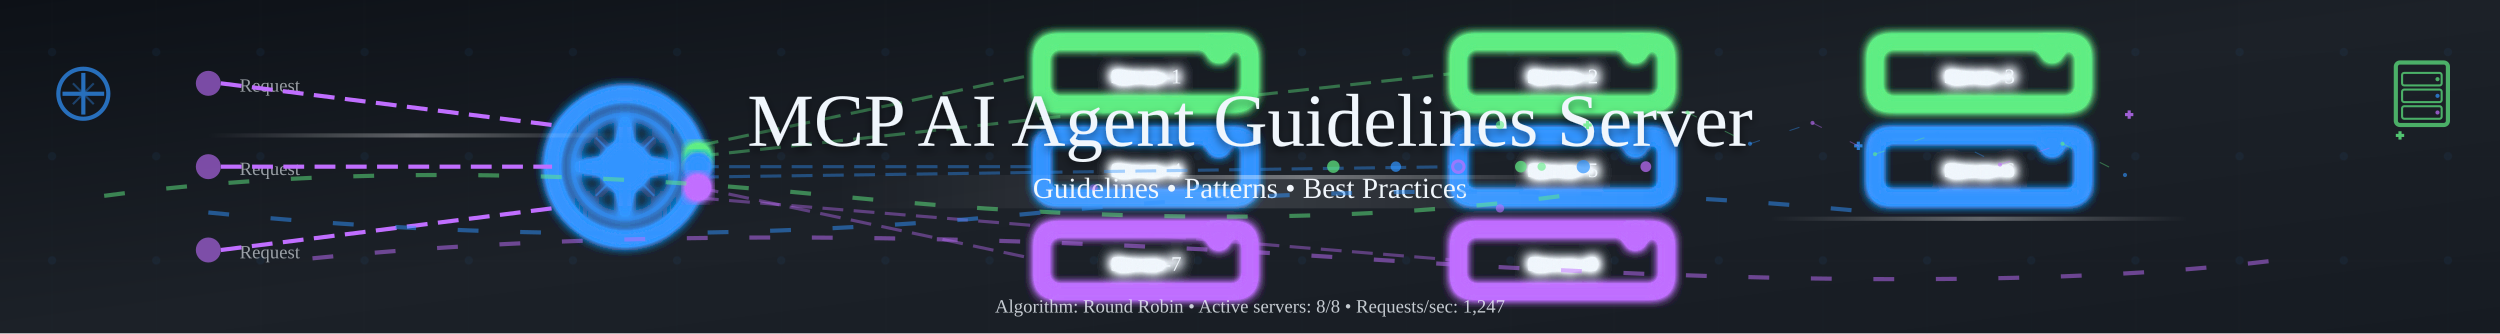
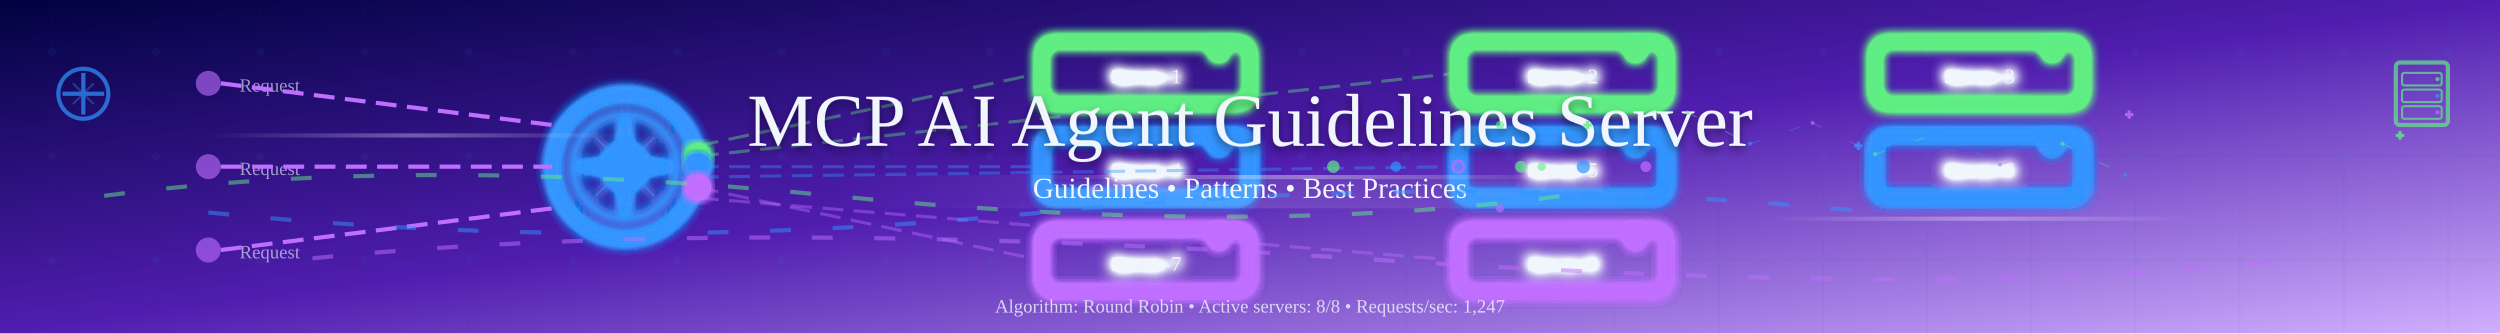
<svg xmlns="http://www.w3.org/2000/svg" width="1200" height="160" viewBox="0 0 1200 160" role="img" aria-label="Load Balancer Distribution">
  <defs>
    <linearGradient id="bgLBGrad" x1="0%" y1="0%" x2="100%" y2="100%">
-       <stop offset="0%" style="stop-color:#0d1117;stop-opacity:1">
-         <animate attributeName="stop-color" values="#0d1117;#161b22;#0d1117" dur="4.5s" repeatCount="indefinite" />
+       <stop offset="0%" style="stop-color:#000240;stop-opacity:1">
+         <animate attributeName="stop-color" values="#000240;#501DAF;#000240" dur="4.5s" repeatCount="indefinite" />
      </stop>
-       <stop offset="50%" style="stop-color:#1c2128;stop-opacity:1" />
-       <stop offset="100%" style="stop-color:#161b22;stop-opacity:1">
-         <animate attributeName="stop-color" values="#161b22;#0d1117;#161b22" dur="4.5s" repeatCount="indefinite" />
+       <stop offset="50%" style="stop-color:#501DAF;stop-opacity:1" />
+       <stop offset="100%" style="stop-color:#D0B0FF;stop-opacity:1">
+         <animate attributeName="stop-color" values="#000240;#501DAF;#000240" dur="4.5s" repeatCount="indefinite" />
      </stop>
    </linearGradient>
    <radialGradient id="lbGlow" cx="50%" cy="50%" r="50%">
      <stop offset="0%" style="stop-color:#3094FF;stop-opacity:1" />
      <stop offset="50%" style="stop-color:#5FED83;stop-opacity:0.6" />
      <stop offset="100%" style="stop-color:#C06EFF;stop-opacity:0" />
    </radialGradient>
    <filter id="glow" x="-50%" y="-50%" width="200%" height="200%">
      <feGaussianBlur stdDeviation="3" result="blur" />
      <feColorMatrix in="blur" type="matrix" values="1 0 0 0 0  0 1 0 0 0  0 0 1 0 0  0 0 0 8 0" result="glow" />
      <feMerge>
        <feMergeNode in="glow" />
        <feMergeNode in="SourceGraphic" />
      </feMerge>
    </filter>
    <filter id="dropShadow" x="-50%" y="-50%" width="200%" height="200%">
      <feGaussianBlur in="SourceAlpha" stdDeviation="2" />
      <feOffset dx="0" dy="2" result="offsetblur" />
      <feFlood flood-color="#000000" flood-opacity="0.5" />
      <feComposite in2="offsetblur" operator="in" />
      <feMerge>
        <feMergeNode />
        <feMergeNode in="SourceGraphic" />
      </feMerge>
    </filter>
    <linearGradient id="shine14" x1="0%" y1="0%" x2="100%" y2="0%">
      <stop offset="0%" style="stop-color:#ffffff;stop-opacity:0" />
      <stop offset="50%" style="stop-color:#ffffff;stop-opacity:0.8" />
      <stop offset="100%" style="stop-color:#ffffff;stop-opacity:0" />
      <animate attributeName="x1" values="-100%;200%" dur="1.5s" repeatCount="indefinite" />
      <animate attributeName="x2" values="0%;300%" dur="1.5s" repeatCount="indefinite" />
    </linearGradient>
    <pattern id="networkTopo" x="0" y="0" width="50" height="50" patternUnits="userSpaceOnUse">
      <circle cx="25" cy="25" r="2" fill="#3094FF" opacity="0.2" />
      <path d="M 0 25 L 50 25 M 25 0 L 25 50" stroke="#30363d" stroke-width="0.5" opacity="0.2" />
    </pattern>
  </defs>
  <style>
    @media (prefers-color-scheme: dark) {
      .text-primary { fill: #f0f6fc; font-family: 'SF Pro Display', -apple-system, BlinkMacSystemFont, 'Segoe UI', 'Roboto', 'Helvetica Neue', Arial, sans-serif; font-weight: 700; letter-spacing: -0.5px; }
      .text-secondary { fill: #c9d1d9; font-family: 'SF Pro Text', -apple-system, BlinkMacSystemFont, 'Segoe UI', 'Roboto', 'Helvetica Neue', Arial, sans-serif; font-weight: 500; letter-spacing: 0.5px; }
    }
    @media (prefers-color-scheme: light) {
      .text-primary { fill: #24292f; font-family: 'SF Pro Display', -apple-system, BlinkMacSystemFont, 'Segoe UI', 'Roboto', 'Helvetica Neue', Arial, sans-serif; font-weight: 700; letter-spacing: -0.5px; }
      .text-secondary { fill: #1f2328; font-family: 'SF Pro Text', -apple-system, BlinkMacSystemFont, 'Segoe UI', 'Roboto', 'Helvetica Neue', Arial, sans-serif; font-weight: 500; letter-spacing: 0.5px; }
    }
    
    .server-pulse { 
      animation: server-heartbeat 3s cubic-bezier(0.4, 0, 0.2, 1) infinite; 
      transform-origin: center;
    }
    @keyframes server-heartbeat {
      0%, 100% { opacity: 0.5; transform: scale(2.0); }
      50% { opacity: 1; transform: scale(2.1); }
    }
    
    .request-flow {
      stroke-dasharray: 10 5;
      animation: req-distribute 2s linear infinite;
    }
    @keyframes req-distribute {
      to { stroke-dashoffset: -100; }
    }
    
    .round-robin {
      animation: robin-rotate 8s linear infinite;
      transform-origin: center;
    }
    @keyframes robin-rotate {
      to { transform: rotate(360deg); }
    }
    
    .server-health {
      animation: health-indicator 2.5s ease-in-out infinite;
    }
    @keyframes health-indicator {
      0%, 100% { opacity: 0.4; r: 3; }
      50% { opacity: 1; r: 5; }
    }
    
    .traffic-particle {
      animation: traffic-move 3s linear infinite;
      filter: url(#glow);
    }
    @keyframes traffic-move {
      0% { opacity: 0; transform: translateX(0); }
      20% { opacity: 1; }
      80% { opacity: 1; }
      100% { opacity: 0; transform: translateX(700.0px); }
    }
    
    @media (prefers-reduced-motion: reduce) { 
      * { animation: none !important; } 
    }
  
    /* Enhanced header particle effects */
    .h-particle {
      animation: h-particle-rise 5s ease-out infinite;
    }
    @keyframes h-particle-rise {
      0% { opacity: 0; transform: translateY(60px) scale(0); }
      50% { opacity: 1; transform: translateY(30px) scale(2.5); }
      100% { opacity: 0; transform: translateY(0) scale(0); }
    }
    
    .h-sparkle {
      animation: h-sparkle-twinkle 2s ease-in-out infinite;
      transform-origin: center;
    }
    @keyframes h-sparkle-twinkle {
      0%, 100% { opacity: 0; transform: scale(0) rotate(0deg); }
      50% { opacity: 1; transform: scale(3) rotate(180deg); }
    }
    
    /* Energy waves */
    .h-energy {
      stroke-dasharray: 10 20;
      animation: h-energy-pulse 4s linear infinite;
    }
    @keyframes h-energy-pulse {
      to { stroke-dashoffset: -200; }
    }
    
    /* Orbital elements */
    .h-orbit {
      animation: h-orbit-spin 15s linear infinite;
      transform-origin: center;
    }
    @keyframes h-orbit-spin {
      to { transform: rotate(360deg); }
    }
    
    /* Glow intensity */
    .h-glow-intense {
      animation: h-glow-pulse 3s ease-in-out infinite;
    }
    @keyframes h-glow-pulse {
      0%, 100% { filter: drop-shadow(0 0 5px currentColor); opacity: 0.6; }
      50% { filter: drop-shadow(0 0 15px currentColor); opacity: 1; }
    }
    
    /* Beam effect */
    .h-beam {
      animation: h-beam-sweep 5s ease-in-out infinite;
      transform-origin: center;
    }
    @keyframes h-beam-sweep {
      0%, 100% { opacity: 0; transform: scaleX(0); }
      50% { opacity: 0.8; transform: scaleX(4); }
    }
    
    /* Constellation effect */
    .h-star {
      animation: h-star-blink 4s ease-in-out infinite;
    }
    @keyframes h-star-blink {
      0%, 100% { opacity: 0.2; r: 1px; }
      50% { opacity: 1; r: 3px; }
    }
    
    /* Network lines */
    .h-network {
      stroke-dasharray: 5 15;
      animation: h-network-pulse 6s linear infinite;
      opacity: 0.4;
    }
    @keyframes h-network-pulse {
      0%, 100% { opacity: 0.2; }
      50% { opacity: 0.8; stroke-dashoffset: -100; }
    }
    
    </style>
  <rect width="1200" height="160" fill="url(#bgLBGrad)" />
  <rect width="1200" height="160" fill="url(#networkTopo)" opacity="0.3" />
  <g class="round-robin" transform="translate(300, 80)" filter="url(#glow)">
    <circle r="35" fill="none" stroke="#3094FF" stroke-width="3" opacity="0.6" />
    <circle r="25" fill="none" stroke="#3094FF" stroke-width="2" opacity="0.4" />
    <path d="M -20 0 L 20 0 M 0 -20 L 0 20" stroke="#3094FF" stroke-width="2" />
    <path d="M -14 -14 L 14 14 M 14 -14 L -14 14" stroke="#3094FF" stroke-width="1" opacity="0.5" />
    <circle r="8" fill="#3094FF" />
  </g>
  <g opacity="0.6">
    <circle cx="100" cy="40" r="6" fill="#C06EFF" />
    <circle cx="100" cy="80" r="6" fill="#C06EFF" />
    <circle cx="100" cy="120" r="6" fill="#C06EFF" />
    <text x="115" y="44" class="text-secondary" font-size="9" fill="#f0f6fc">Request</text>
    <text x="115" y="84" class="text-secondary" font-size="9" fill="#f0f6fc">Request</text>
    <text x="115" y="124" class="text-secondary" font-size="9" fill="#f0f6fc">Request</text>
  </g>
  <line class="request-flow" x1="106" y1="40" x2="265" y2="60" stroke="#C06EFF" stroke-width="2" style="animation-delay: 0s" />
  <line class="request-flow" x1="106" y1="80" x2="265" y2="80" stroke="#C06EFF" stroke-width="2" style="animation-delay: 0.7s" />
  <line class="request-flow" x1="106" y1="120" x2="265" y2="100" stroke="#C06EFF" stroke-width="2" style="animation-delay: 1.4s" />
  <g filter="url(#glow)">
    <rect class="server-pulse" x="500" y="20" width="100" height="30" rx="5" fill="none" stroke="#5FED83" stroke-width="2" style="animation-delay: 0s" />
    <text x="550" y="40" text-anchor="middle" class="text-secondary" font-size="10" fill="#f0f6fc">Server-1</text>
    <circle class="server-health" cx="585" cy="25" r="3" fill="#5FED83" style="animation-delay: 0s" />
    <rect class="server-pulse" x="700" y="20" width="100" height="30" rx="5" fill="none" stroke="#5FED83" stroke-width="2" style="animation-delay: 0.5s" />
    <text x="750" y="40" text-anchor="middle" class="text-secondary" font-size="10" fill="#f0f6fc">Server-2</text>
    <circle class="server-health" cx="785" cy="25" r="3" fill="#5FED83" style="animation-delay: 0.5s" />
    <rect class="server-pulse" x="900" y="20" width="100" height="30" rx="5" fill="none" stroke="#5FED83" stroke-width="2" style="animation-delay: 1s" />
    <text x="950" y="40" text-anchor="middle" class="text-secondary" font-size="10" fill="#f0f6fc">Server-3</text>
    <circle class="server-health" cx="985" cy="25" r="3" fill="#5FED83" style="animation-delay: 1s" />
    <rect class="server-pulse" x="500" y="65" width="100" height="30" rx="5" fill="none" stroke="#3094FF" stroke-width="2" style="animation-delay: 1.5s" />
    <text x="550" y="85" text-anchor="middle" class="text-secondary" font-size="10" fill="#f0f6fc">Server-4</text>
    <circle class="server-health" cx="585" cy="70" r="3" fill="#3094FF" style="animation-delay: 1.5s" />
    <rect class="server-pulse" x="700" y="65" width="100" height="30" rx="5" fill="none" stroke="#3094FF" stroke-width="2" style="animation-delay: 2s" />
    <text x="750" y="85" text-anchor="middle" class="text-secondary" font-size="10" fill="#f0f6fc">Server-5</text>
    <circle class="server-health" cx="785" cy="70" r="3" fill="#3094FF" style="animation-delay: 2s" />
    <rect class="server-pulse" x="900" y="65" width="100" height="30" rx="5" fill="none" stroke="#3094FF" stroke-width="2" style="animation-delay: 2.5s" />
    <text x="950" y="85" text-anchor="middle" class="text-secondary" font-size="10" fill="#f0f6fc">Server-6</text>
    <circle class="server-health" cx="985" cy="70" r="3" fill="#3094FF" style="animation-delay: 2.5s" />
    <rect class="server-pulse" x="500" y="110" width="100" height="30" rx="5" fill="none" stroke="#C06EFF" stroke-width="2" style="animation-delay: 3s" />
    <text x="550" y="130" text-anchor="middle" class="text-secondary" font-size="10" fill="#f0f6fc">Server-7</text>
    <circle class="server-health" cx="585" cy="115" r="3" fill="#C06EFF" style="animation-delay: 3s" />
    <rect class="server-pulse" x="700" y="110" width="100" height="30" rx="5" fill="none" stroke="#C06EFF" stroke-width="2" style="animation-delay: 3.5s" />
    <text x="750" y="130" text-anchor="middle" class="text-secondary" font-size="10" fill="#f0f6fc">Server-8</text>
    <circle class="server-health" cx="785" cy="115" r="3" fill="#C06EFF" style="animation-delay: 3.5s" />
  </g>
  <path d="M 335 70 L 500 35" class="request-flow" stroke="#5FED83" stroke-width="1.5" opacity="0.4" style="animation-delay: 0s" />
  <path d="M 335 75 L 700 35" class="request-flow" stroke="#5FED83" stroke-width="1.5" opacity="0.4" style="animation-delay: 0.5s" />
  <path d="M 335 80 L 500 80" class="request-flow" stroke="#3094FF" stroke-width="1.5" opacity="0.4" style="animation-delay: 1s" />
  <path d="M 335 85 L 700 80" class="request-flow" stroke="#3094FF" stroke-width="1.5" opacity="0.4" style="animation-delay: 1.5s" />
  <path d="M 335 90 L 500 125" class="request-flow" stroke="#C06EFF" stroke-width="1.5" opacity="0.4" style="animation-delay: 2s" />
  <path d="M 335 95 L 700 125" class="request-flow" stroke="#C06EFF" stroke-width="1.5" opacity="0.4" style="animation-delay: 2.5s" />
  <g class="traffic-particle" style="animation-delay: 0s">
    <circle cx="335" cy="75" r="4" fill="#5FED83" opacity="0.8" />
  </g>
  <g class="traffic-particle" style="animation-delay: 1s">
    <circle cx="335" cy="80" r="4" fill="#3094FF" opacity="0.8" />
  </g>
  <g class="traffic-particle" style="animation-delay: 2s">
    <circle cx="335" cy="90" r="4" fill="#C06EFF" opacity="0.8" />
  </g>
  <g transform="translate(25, 30)" opacity="0.7">
    <circle cx="15" cy="15" r="12" fill="none" stroke="#3094FF" stroke-width="2" />
    <path d="M 5 15 L 25 15 M 15 5 L 15 25" stroke="#3094FF" stroke-width="2" />
    <path d="M 10 10 L 20 20 M 20 10 L 10 20" stroke="#3094FF" stroke-width="1" opacity="0.5" />
  </g>
  <g transform="translate(1150, 30)" opacity="0.7">
    <rect x="0" y="0" width="25" height="30" rx="2" fill="none" stroke="#5FED83" stroke-width="2" />
    <rect x="3" y="5" width="19" height="6" rx="1" fill="none" stroke="#5FED83" stroke-width="1" />
    <rect x="3" y="13" width="19" height="6" rx="1" fill="none" stroke="#5FED83" stroke-width="1" />
    <rect x="3" y="21" width="19" height="6" rx="1" fill="none" stroke="#5FED83" stroke-width="1" />
    <circle cx="20" cy="8" r="1" fill="#5FED83" />
    <circle cx="20" cy="16" r="1" fill="#3094FF" />
    <circle cx="20" cy="24" r="1" fill="#C06EFF" />
  </g>
  <text x="600" y="150" text-anchor="middle" class="text-secondary" font-size="9" opacity="0.8" fill="#f0f6fc">Algorithm: Round Robin • Active servers: 8/8 • Requests/sec: 1,247</text>
  <text x="600" y="70" text-anchor="middle" class="text-primary" font-size="36" filter="url(#dropShadow)" fill="#f0f6fc">MCP AI Agent Guidelines Server</text>
  <text x="600" y="95" text-anchor="middle" class="subtitle text-secondary" font-size="14" fill="#f0f6fc">Guidelines • Patterns • Best Practices</text>
  <rect x="400" y="84" width="400" height="16" fill="url(#shine14)" opacity="0.15" />
  <g opacity="0.7">
    <circle class="h-particle" cx="640" cy="80" r="3" fill="#5FED83" style="animation-delay: 0s" />
    <circle class="h-particle" cx="670" cy="80" r="2.5" fill="#3094FF" style="animation-delay: 0.7s" />
    <circle class="h-particle" cx="700" cy="80" r="3.5" fill="#C06EFF" style="animation-delay: 1.4s" />
    <circle class="h-particle" cx="730" cy="80" r="2.8" fill="#5FED83" style="animation-delay: 2.1s" />
    <circle class="h-particle" cx="760" cy="80" r="3.2" fill="#3094FF" style="animation-delay: 2.8s" />
    <circle class="h-particle" cx="790" cy="80" r="2.6" fill="#C06EFF" style="animation-delay: 3.5s" />
  </g>
  <g opacity="0.8">
    <path class="h-sparkle" d="M 760 60 L 764 60 M 762 58 L 762 62" stroke="#5FED83" stroke-width="1.5" style="animation-delay: 0s" />
    <path class="h-sparkle" d="M 890 70 L 894 70 M 892 68 L 892 72" stroke="#3094FF" stroke-width="1.5" style="animation-delay: 0.5s" />
    <path class="h-sparkle" d="M 1020 55 L 1024 55 M 1022 53 L 1022 57" stroke="#C06EFF" stroke-width="1.5" style="animation-delay: 1s" />
    <path class="h-sparkle" d="M 1150 65 L 1154 65 M 1152 63 L 1152 67" stroke="#5FED83" stroke-width="1.5" style="animation-delay: 1.5s" />
  </g>
  <g opacity="0.5">
    <path class="h-energy" d="M 50 94 Q 200 74, 400 94 T 750 94" stroke="#5FED83" stroke-width="2" fill="none" style="animation-delay: 0s" />
    <path class="h-energy" d="M 100 102 Q 300 122, 500 102 T 900 102" stroke="#3094FF" stroke-width="2" fill="none" style="animation-delay: 1s" />
    <path class="h-energy" d="M 150 124 Q 350 104, 650 124 T 1100 124" stroke="#C06EFF" stroke-width="2" fill="none" style="animation-delay: 2s" />
  </g>
  <g opacity="0.6">
    <g class="h-orbit" transform="translate(720, 80)">
      <circle cx="20" cy="0" r="2" fill="#5FED83" />
      <circle cx="-20" cy="0" r="2" fill="#3094FF" />
      <circle cx="0" cy="20" r="2" fill="#C06EFF" />
      <circle cx="0" cy="-20" r="2" fill="#5FED83" />
    </g>
    <g class="h-orbit" transform="translate(550, 90)" style="animation-direction: reverse; animation-duration: 20s;">
      <ellipse cx="25" cy="0" rx="2" ry="1.5" fill="#3094FF" opacity="0.7" />
      <ellipse cx="-25" cy="0" rx="2" ry="1.5" fill="#C06EFF" opacity="0.7" />
    </g>
  </g>
  <g opacity="0.4">
    <rect class="h-beam" x="100" y="64" width="200" height="2" fill="url(#shine14)" style="animation-delay: 0s" />
    <rect class="h-beam" x="500" y="84" width="250" height="2" fill="url(#shine14)" style="animation-delay: 1.5s" />
    <rect class="h-beam" x="850" y="104" width="200" height="2" fill="url(#shine14)" style="animation-delay: 3s" />
  </g>
  <g class="h-glow-intense" opacity="0.6">
    <circle class="h-star" cx="810" cy="54" r="1" fill="#5FED83" style="animation-delay: 0s" />
    <circle class="h-star" cx="840" cy="69" r="1" fill="#3094FF" style="animation-delay: 0.4s" />
    <circle class="h-star" cx="870" cy="59" r="1" fill="#C06EFF" style="animation-delay: 0.8s" />
    <circle class="h-star" cx="900" cy="74" r="1" fill="#5FED83" style="animation-delay: 1.2s" />
    <circle class="h-star" cx="930" cy="64" r="1" fill="#3094FF" style="animation-delay: 1.6s" />
    <circle class="h-star" cx="960" cy="79" r="1" fill="#C06EFF" style="animation-delay: 2s" />
    <circle class="h-star" cx="990" cy="69" r="1" fill="#5FED83" style="animation-delay: 2.4s" />
    <circle class="h-star" cx="1020" cy="84" r="1" fill="#3094FF" style="animation-delay: 2.8s" />
  </g>
  <g class="h-network">
    <line x1="810" y1="54" x2="840" y2="69" stroke="#5FED83" stroke-width="0.5" />
    <line x1="840" y1="69" x2="870" y2="59" stroke="#3094FF" stroke-width="0.5" />
    <line x1="870" y1="59" x2="900" y2="74" stroke="#C06EFF" stroke-width="0.5" />
    <line x1="900" y1="74" x2="930" y2="64" stroke="#5FED83" stroke-width="0.5" />
    <line x1="930" y1="64" x2="960" y2="79" stroke="#3094FF" stroke-width="0.5" />
    <line x1="960" y1="79" x2="990" y2="69" stroke="#C06EFF" stroke-width="0.5" />
    <line x1="990" y1="69" x2="1020" y2="84" stroke="#5FED83" stroke-width="0.5" />
  </g>
</svg>
